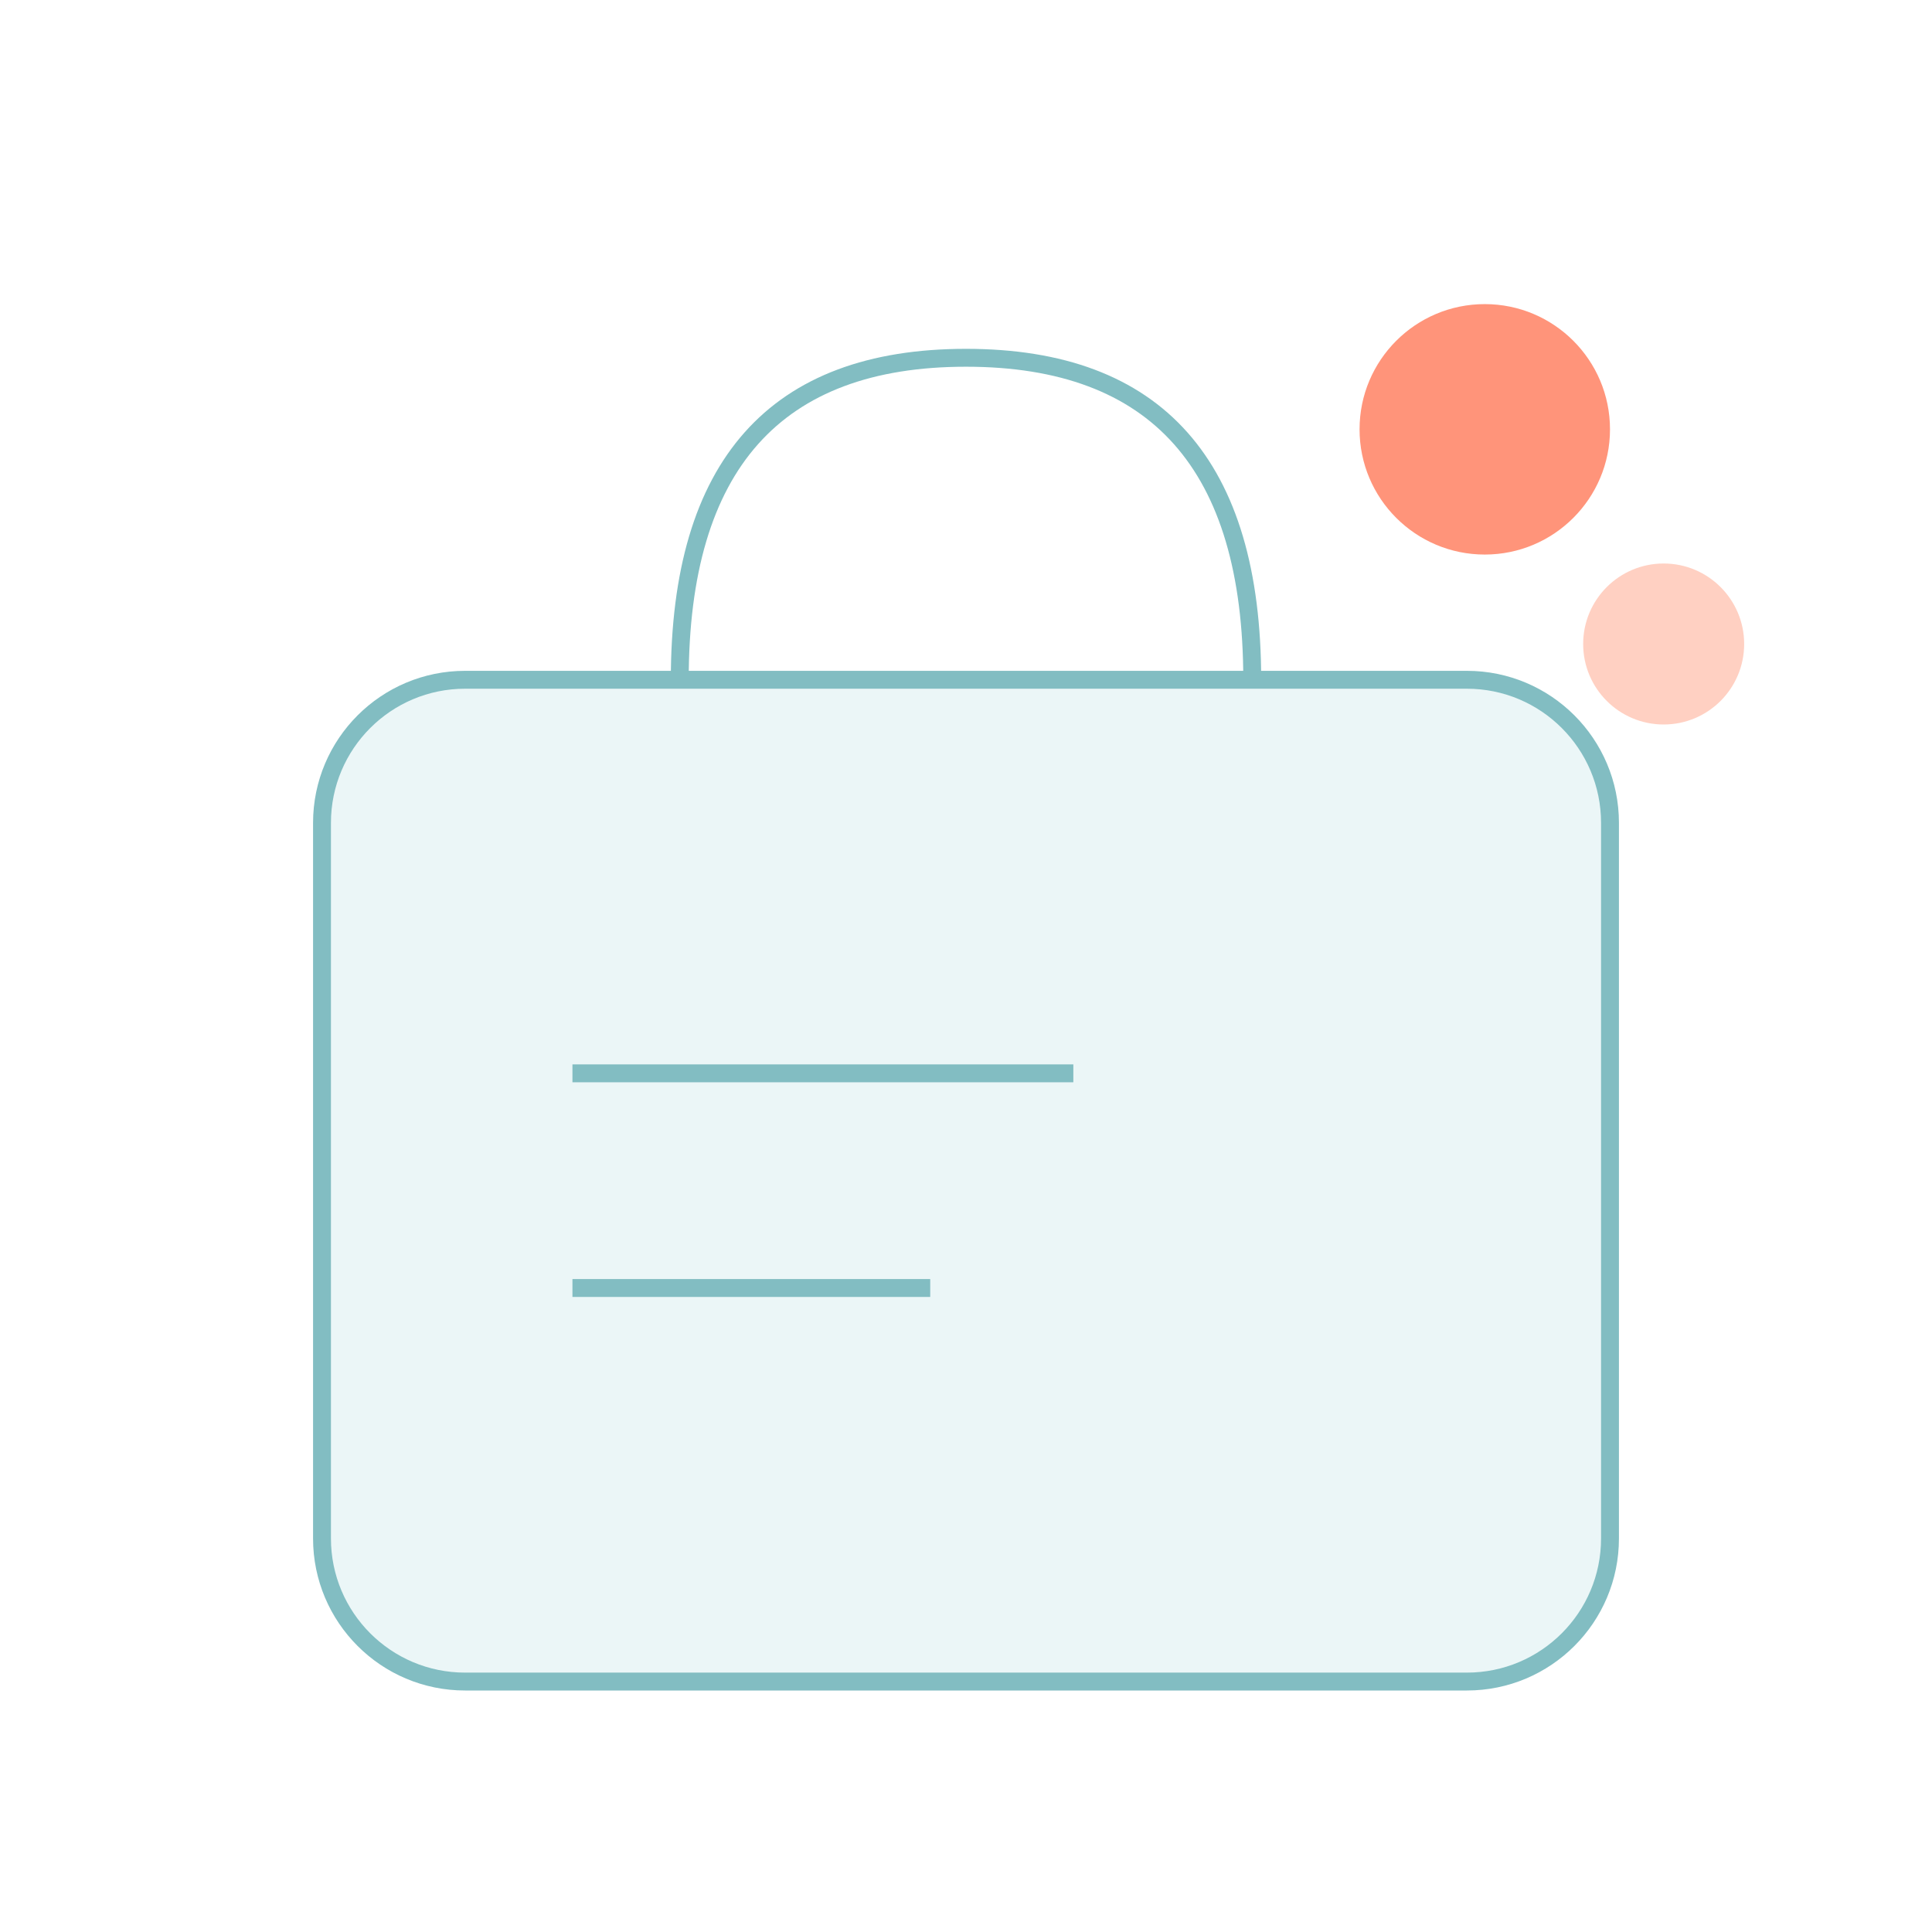
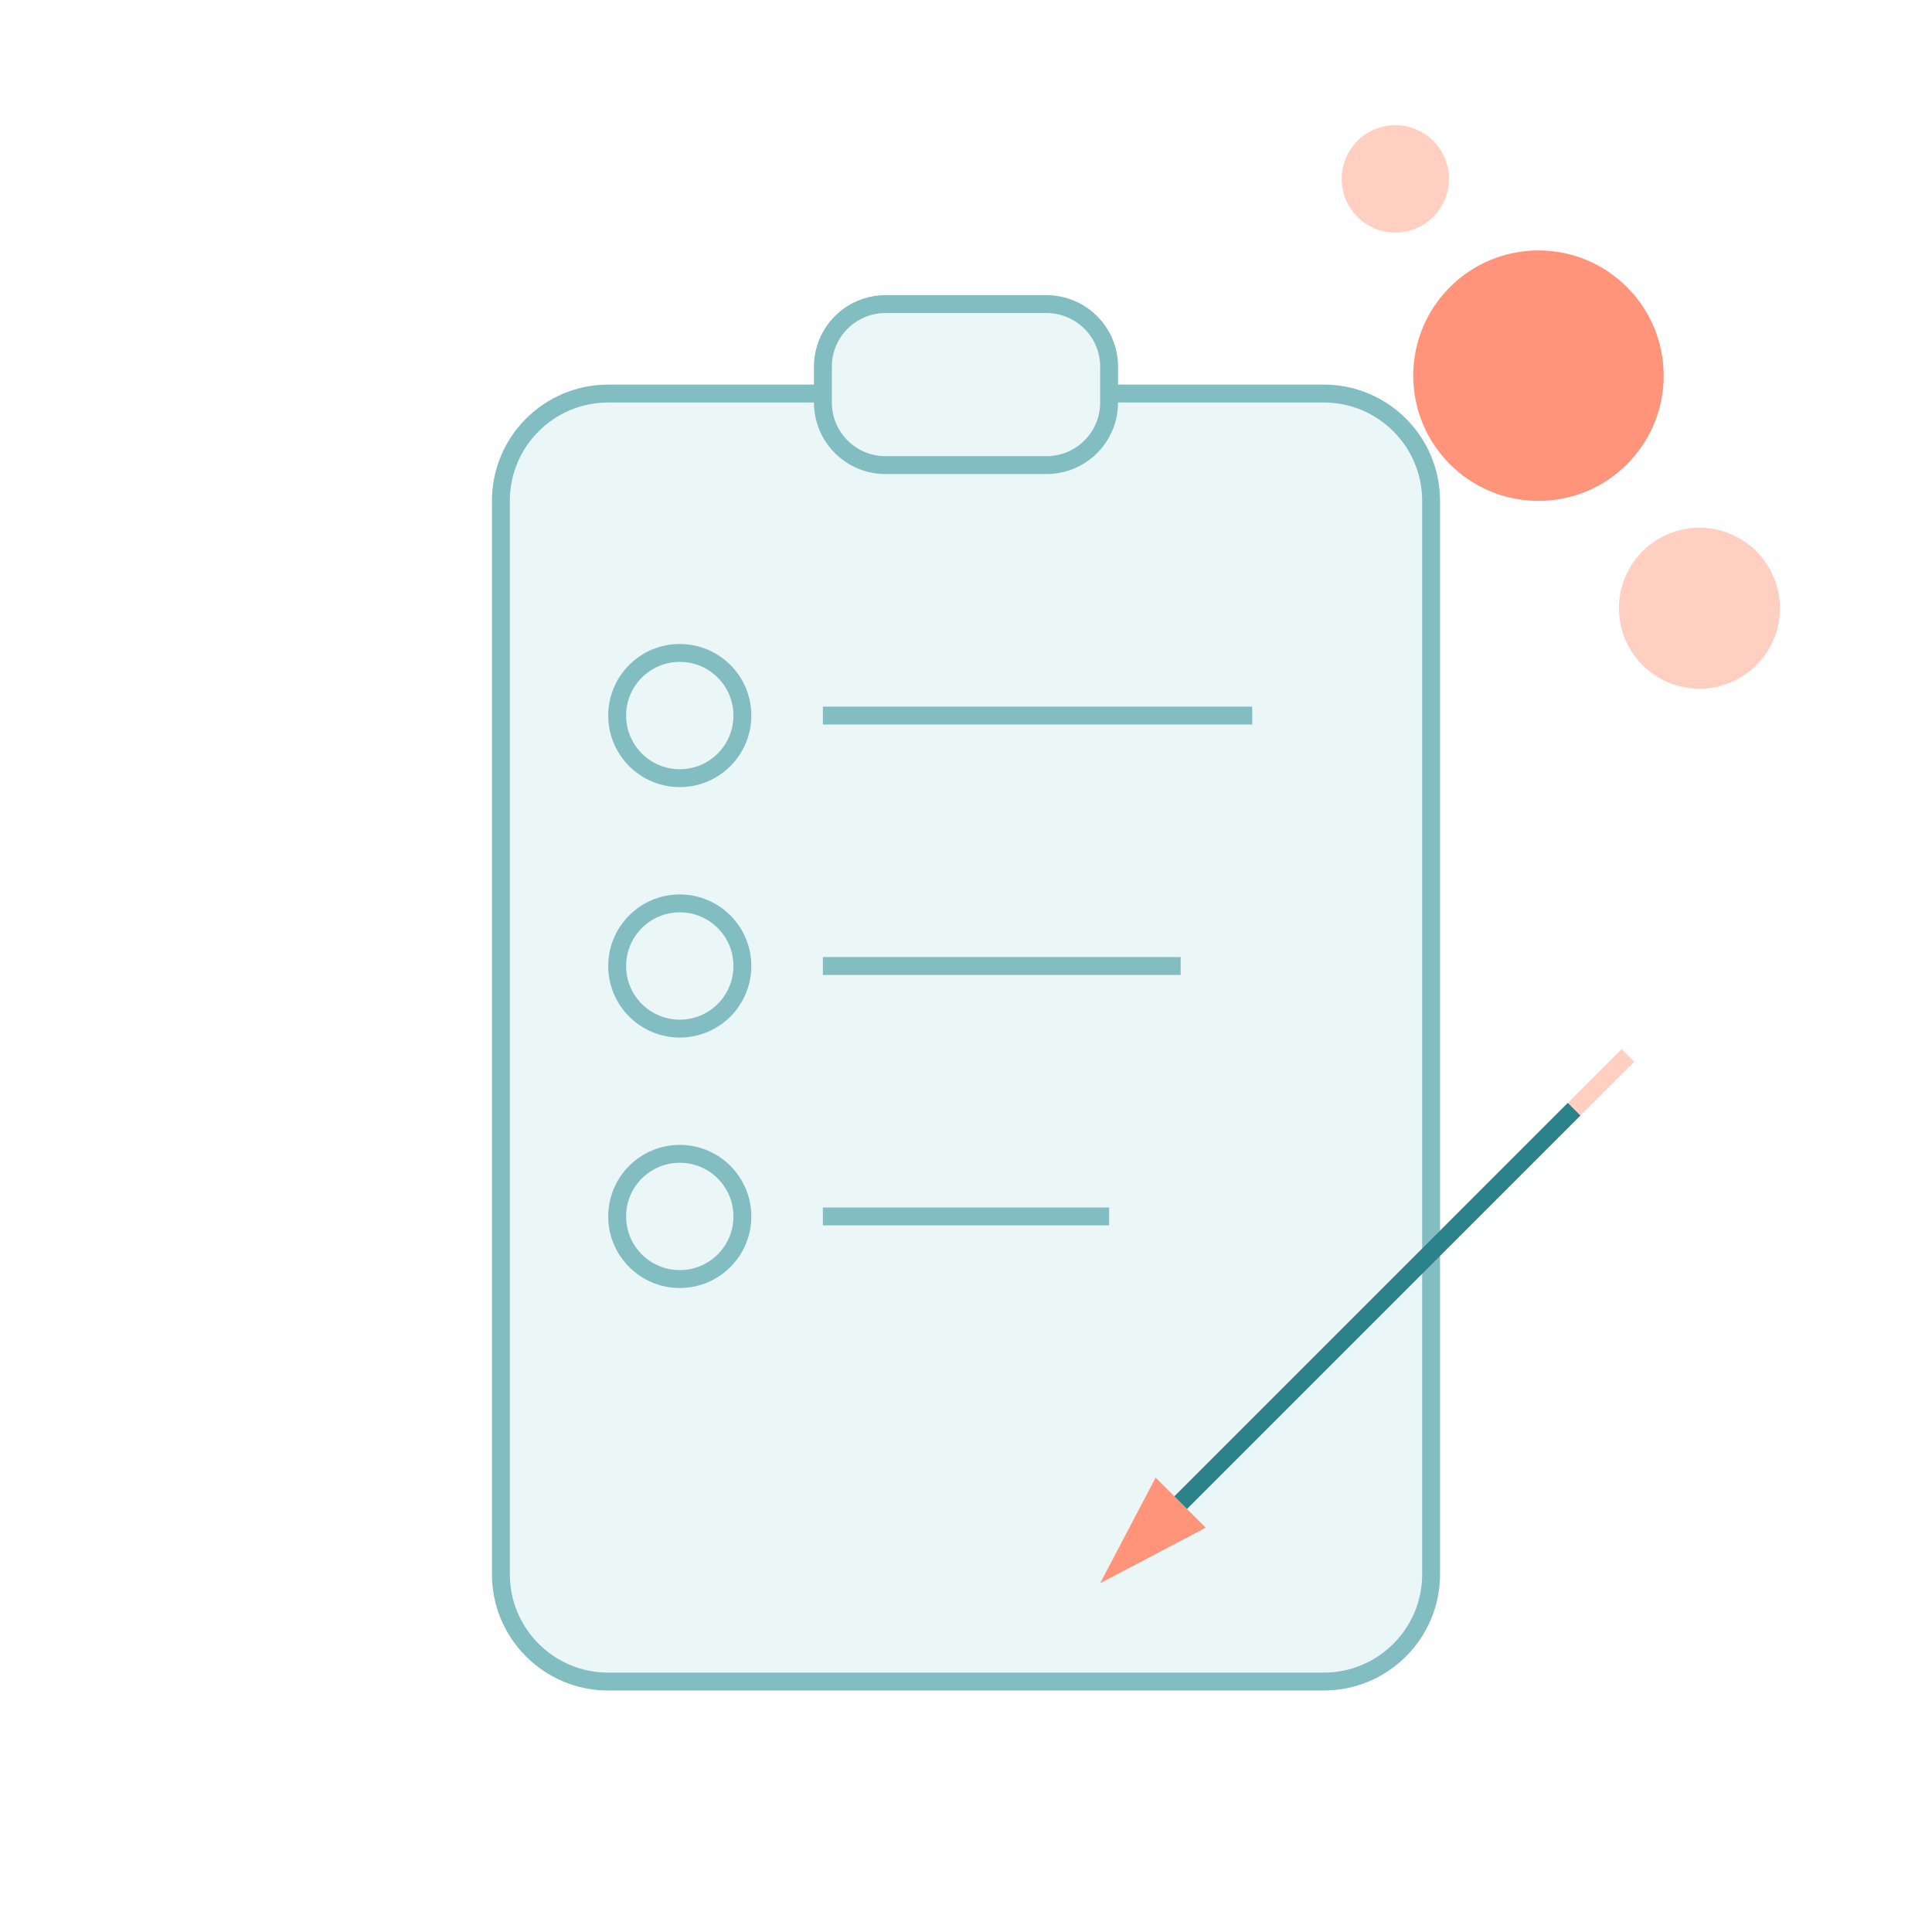
<svg xmlns="http://www.w3.org/2000/svg" width="108" height="108" viewBox="0 0 108 108" fill="none">
-         {/* Bag body */}
-         <rect x="18" y="38" width="72" height="56" rx="8" fill="#ebf6f7" stroke="#82bdc2" strokeWidth="1.5" />
-         {/* Bag handle */}
-         <path d="M38 38 Q38 20 54 20 Q70 20 70 38" stroke="#82bdc2" strokeWidth="2" fill="none" strokeLinecap="round" />
-         {/* Empty lines inside */}
-         <line x1="32" y1="60" x2="60" y2="60" stroke="#82bdc2" strokeWidth="2" strokeLinecap="round" />
-   <line x1="32" y1="72" x2="52" y2="72" stroke="#82bdc2" strokeWidth="2" strokeLinecap="round" />
-         {/* Salmon accent dots */}
-         <circle cx="83" cy="24" r="7" fill="#ff947a" />
-   <circle cx="93" cy="36" r="4.5" fill="#ffd0c2" />
+   {/* List sheet */}
+   <rect x="28" y="22" width="52" height="72" rx="6" fill="#ebf6f7" stroke="#82bdc2" strokeWidth="1.5" />
+   {/* Clipboard clip */}
+   <rect x="46" y="17" width="16" height="9" rx="3.5" fill="#ebf6f7" stroke="#82bdc2" strokeWidth="1.5" />
+   {/* Ghost rows (empty checkboxes + lines) */}
+   <circle cx="38" cy="40" r="3.5" stroke="#82bdc2" strokeWidth="1.5" strokeDasharray="2 2.5" />
+   <line x1="46" y1="40" x2="70" y2="40" stroke="#82bdc2" strokeWidth="1.5" strokeDasharray="3 3" strokeLinecap="round" />
+   <circle cx="38" cy="54" r="3.5" stroke="#82bdc2" strokeWidth="1.5" strokeDasharray="2 2.5" />
+   <line x1="46" y1="54" x2="66" y2="54" stroke="#82bdc2" strokeWidth="1.5" strokeDasharray="3 3" strokeLinecap="round" />
+   <circle cx="38" cy="68" r="3.5" stroke="#82bdc2" strokeWidth="1.5" strokeDasharray="2 2.5" />
+   <line x1="46" y1="68" x2="62" y2="68" stroke="#82bdc2" strokeWidth="1.5" strokeDasharray="3 3" strokeLinecap="round" />
+   {/* Pencil */}
+   <path d="M64.6 82.6 L61.5 88.5 L67.4 85.4 Z" fill="#ff947a" />
+   <line x1="66" y1="84" x2="88" y2="62" stroke="#2b828a" strokeWidth="4" strokeLinecap="round" />
+   <line x1="88" y1="62" x2="91" y2="59" stroke="#ffd0c2" strokeWidth="4" strokeLinecap="round" />
+   {/* Salmon accent dots */}
+   <circle cx="86" cy="21" r="7" fill="#ff947a" />
+   <circle cx="95" cy="34" r="4.5" fill="#ffd0c2" />
+   <circle cx="78" cy="10" r="3" fill="#ffd0c2" />
</svg>
